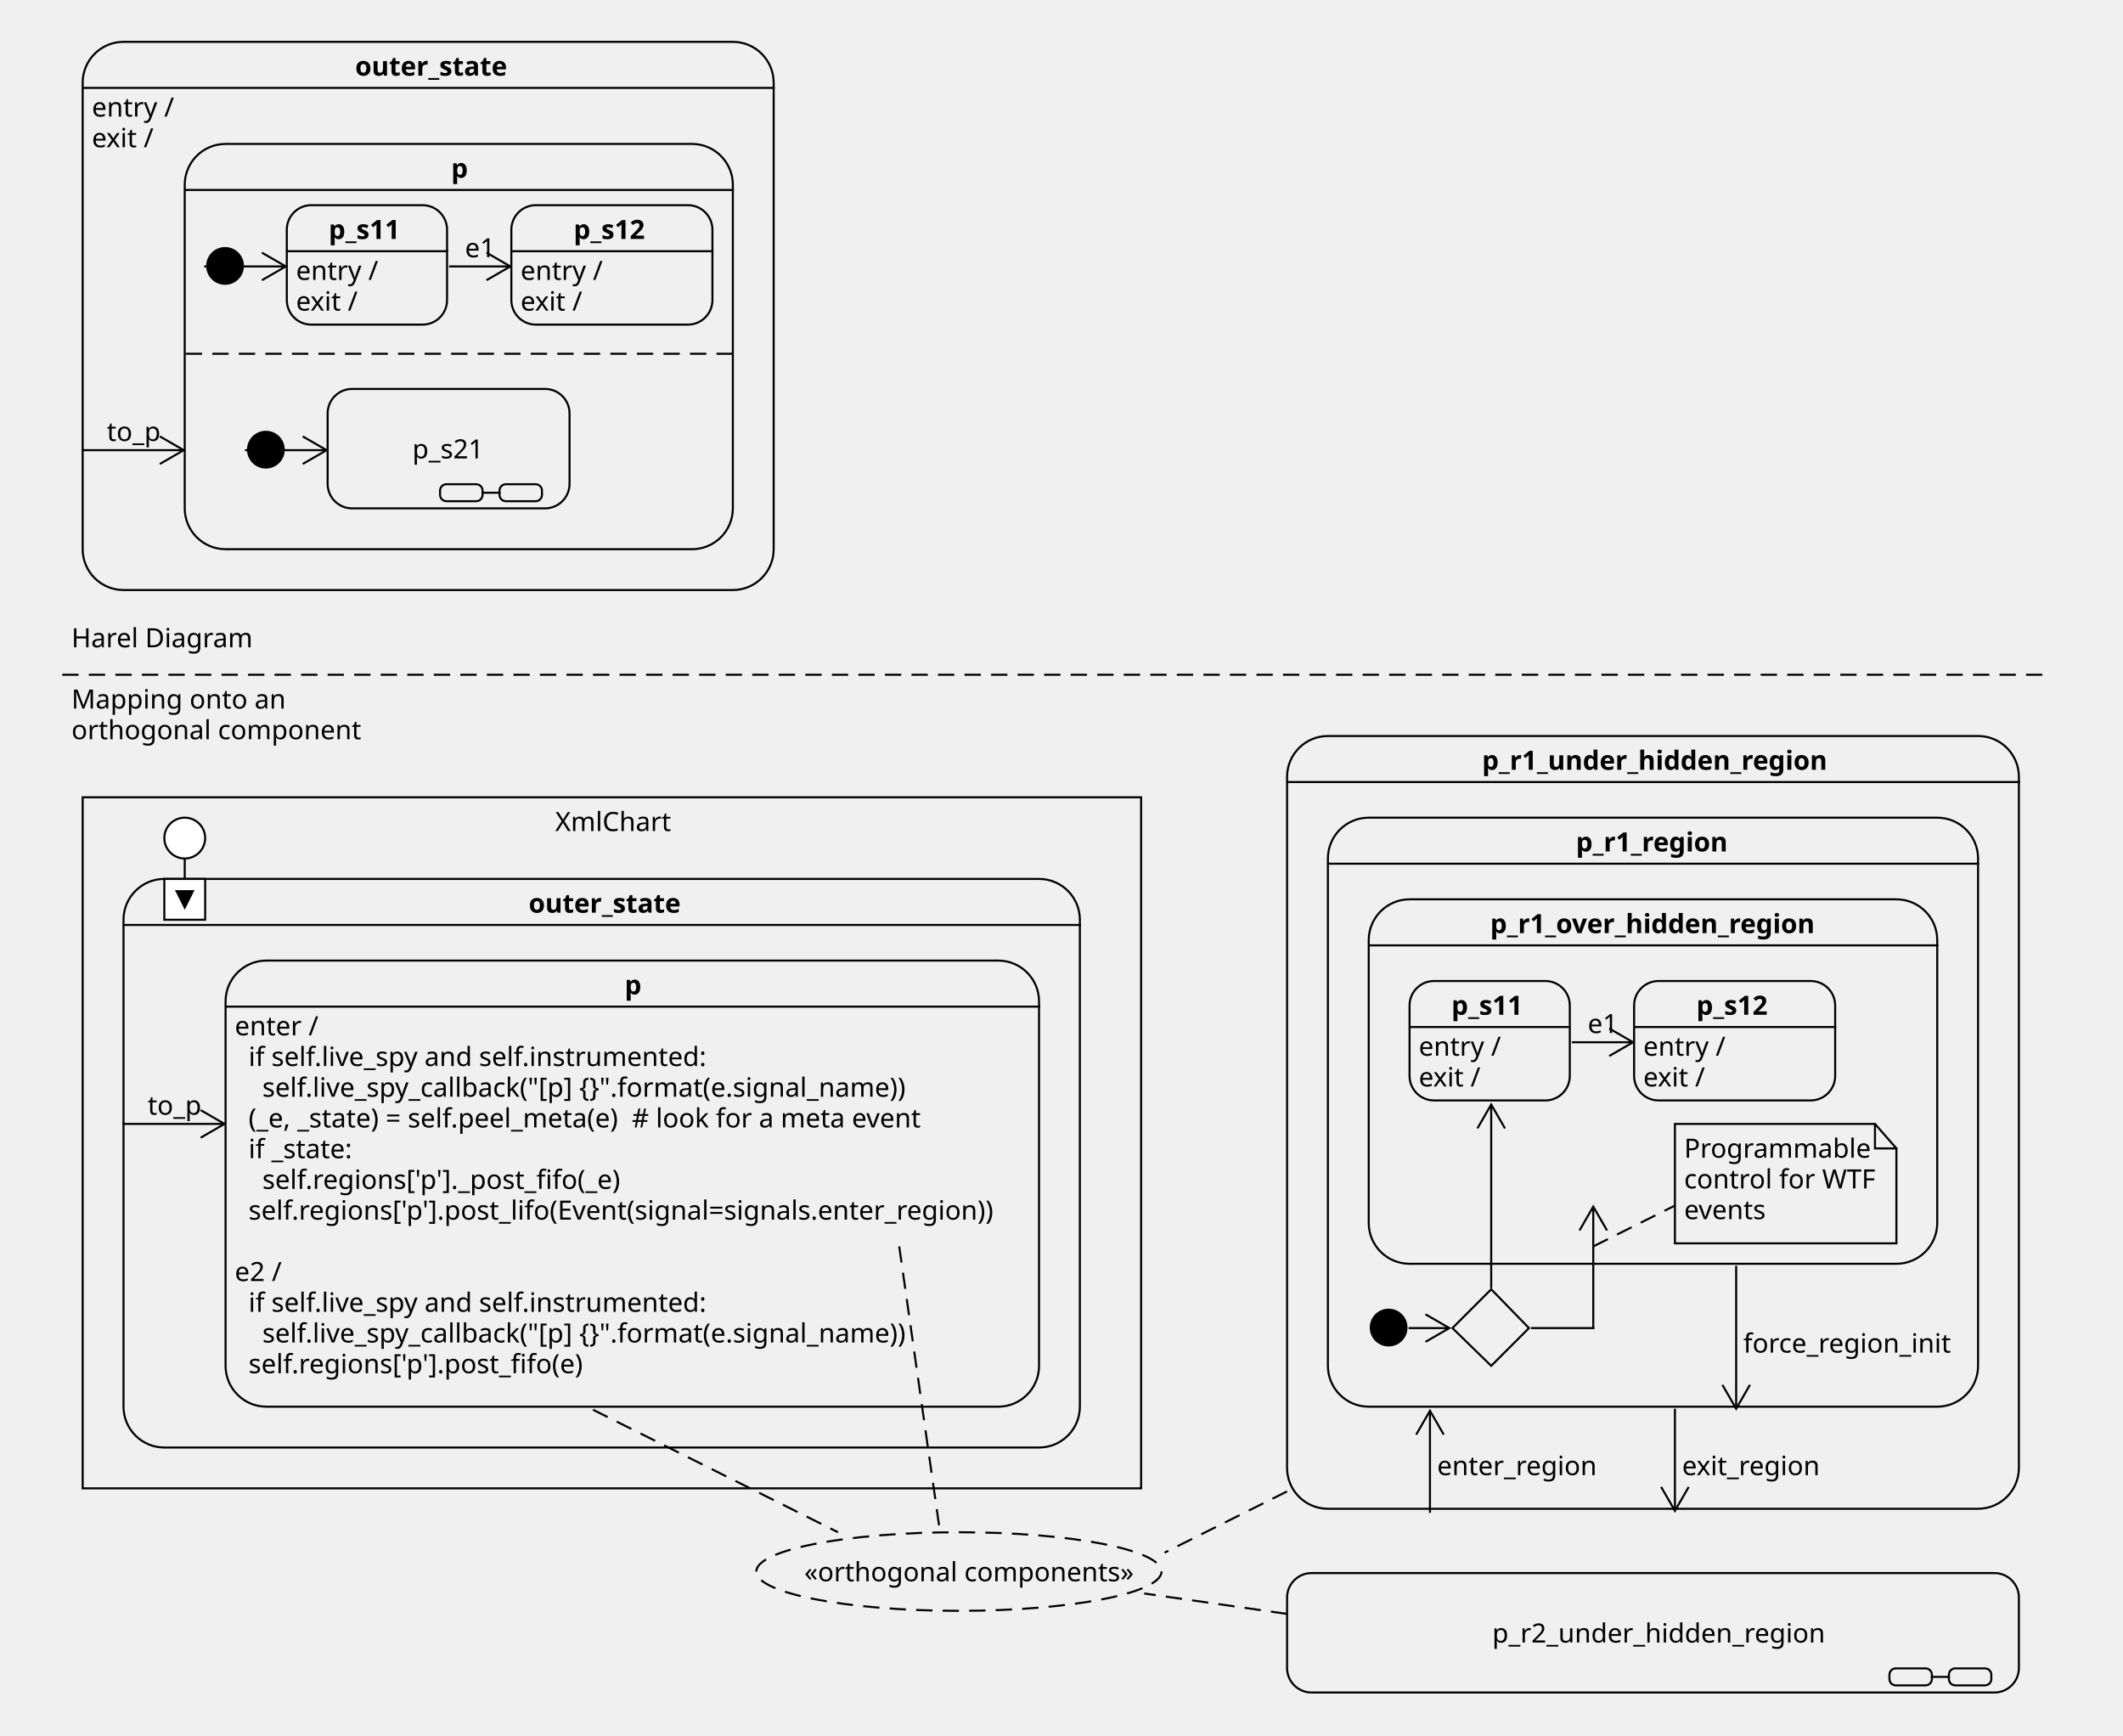
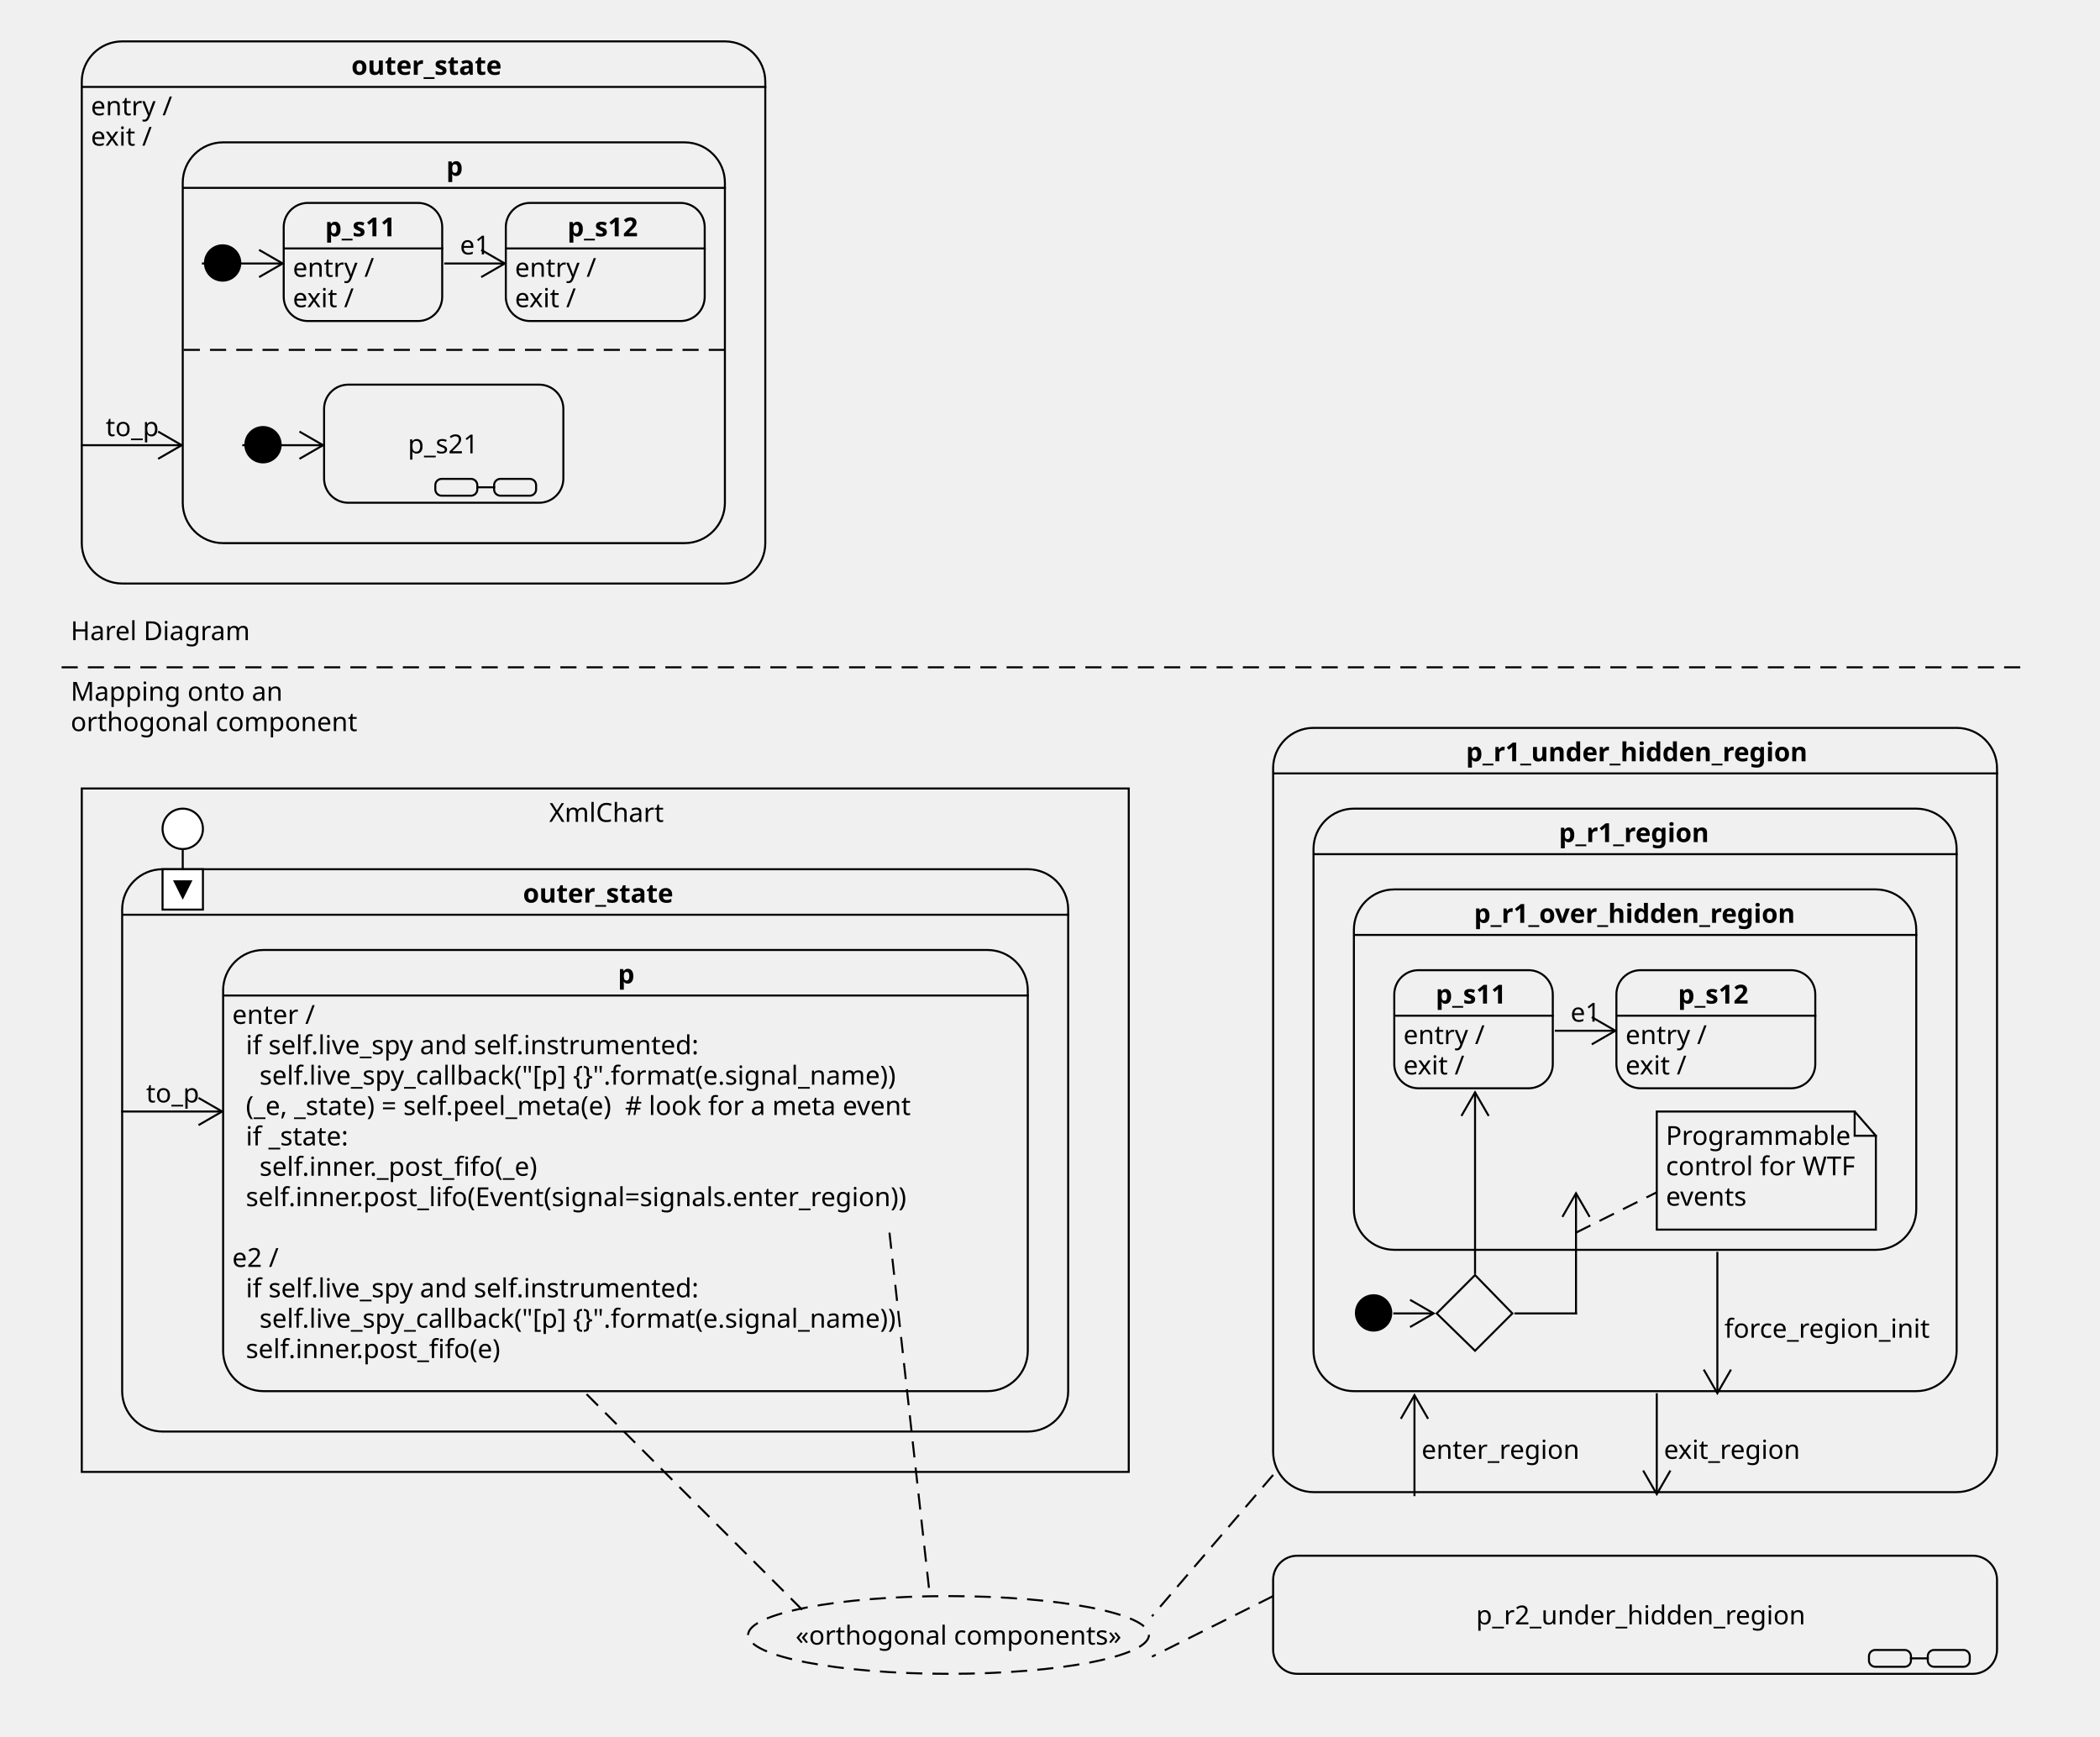
- <svg xmlns="http://www.w3.org/2000/svg" fill-opacity="1" color-rendering="auto" color-interpolation="auto" text-rendering="auto" stroke="black" stroke-linecap="square" width="1040" stroke-miterlimit="10" shape-rendering="auto" stroke-opacity="1" fill="black" stroke-dasharray="none" font-weight="normal" stroke-width="1" viewBox="220 40 1040 850" height="850" font-family="'Dialog'" font-style="normal" stroke-linejoin="miter" font-size="12px" stroke-dashoffset="0" image-rendering="auto">
+ <svg xmlns="http://www.w3.org/2000/svg" fill-opacity="1" color-rendering="auto" color-interpolation="auto" text-rendering="auto" stroke="black" stroke-linecap="square" width="1040" stroke-miterlimit="10" shape-rendering="auto" stroke-opacity="1" fill="black" stroke-dasharray="none" font-weight="normal" stroke-width="1" viewBox="360 -20 1040 860" height="860" font-family="'Dialog'" font-style="normal" stroke-linejoin="miter" font-size="12px" stroke-dashoffset="0" image-rendering="auto">
  <defs id="genericDefs" />
  <g>
    <defs id="defs1">
      <clipPath clipPathUnits="userSpaceOnUse" id="clipPath1">
        <path d="M0 0 L2147483647 0 L2147483647 2147483647 L0 2147483647 L0 0 Z" />
      </clipPath>
      <clipPath clipPathUnits="userSpaceOnUse" id="clipPath2">
        <path d="M0 0 L0 340 L520 340 L520 0 Z" />
      </clipPath>
      <clipPath clipPathUnits="userSpaceOnUse" id="clipPath3">
        <path d="M0 0 L0 60 L360 60 L360 0 Z" />
      </clipPath>
      <clipPath clipPathUnits="userSpaceOnUse" id="clipPath4">
        <path d="M0 0 L0 40 L200 40 L200 0 Z" />
      </clipPath>
      <clipPath clipPathUnits="userSpaceOnUse" id="clipPath5">
        <path d="M0 0 L0 60 L80 60 L80 0 Z" />
      </clipPath>
      <clipPath clipPathUnits="userSpaceOnUse" id="clipPath6">
        <path d="M0 0 L0 60 L100 60 L100 0 Z" />
      </clipPath>
      <clipPath clipPathUnits="userSpaceOnUse" id="clipPath7">
        <path d="M0 0 L0 180 L280 180 L280 0 Z" />
      </clipPath>
      <clipPath clipPathUnits="userSpaceOnUse" id="clipPath8">
        <path d="M0 0 L0 290 L320 290 L320 0 Z" />
      </clipPath>
      <clipPath clipPathUnits="userSpaceOnUse" id="clipPath9">
        <path d="M0 0 L0 380 L360 380 L360 0 Z" />
      </clipPath>
      <clipPath clipPathUnits="userSpaceOnUse" id="clipPath10">
        <path d="M0 0 L0 220 L400 220 L400 0 Z" />
      </clipPath>
      <clipPath clipPathUnits="userSpaceOnUse" id="clipPath11">
        <path d="M0 0 L0 280 L470 280 L470 0 Z" />
      </clipPath>
      <clipPath clipPathUnits="userSpaceOnUse" id="clipPath12">
        <path d="M0 0 L0 60 L120 60 L120 0 Z" />
      </clipPath>
      <clipPath clipPathUnits="userSpaceOnUse" id="clipPath13">
        <path d="M0 0 L0 200 L270 200 L270 0 Z" />
      </clipPath>
      <clipPath clipPathUnits="userSpaceOnUse" id="clipPath14">
        <path d="M0 0 L0 270 L340 270 L340 0 Z" />
      </clipPath>
      <clipPath clipPathUnits="userSpaceOnUse" id="clipPath15">
        <path d="M0 0 L0 60 L30 60 L30 0 Z" />
      </clipPath>
      <clipPath clipPathUnits="userSpaceOnUse" id="clipPath16">
-         <path d="M0 0 L0 90 L150 90 L150 0 Z" />
+         <path d="M0 0 L0 140 L140 140 L140 0 Z" />
      </clipPath>
      <clipPath clipPathUnits="userSpaceOnUse" id="clipPath17">
-         <path d="M0 0 L0 170 L50 170 L50 0 Z" />
+         <path d="M0 0 L0 210 L50 210 L50 0 Z" />
      </clipPath>
      <clipPath clipPathUnits="userSpaceOnUse" id="clipPath18">
-         <path d="M0 0 L0 40 L100 40 L100 0 Z" />
+         <path d="M0 0 L0 60 L90 60 L90 0 Z" />
      </clipPath>
      <clipPath clipPathUnits="userSpaceOnUse" id="clipPath19">
-         <path d="M0 0 L0 60 L90 60 L90 0 Z" />
+         <path d="M0 0 L0 100 L90 100 L90 0 Z" />
      </clipPath>
      <clipPath clipPathUnits="userSpaceOnUse" id="clipPath20">
        <path d="M0 0 L0 30 L1000 30 L1000 0 Z" />
      </clipPath>
      <clipPath clipPathUnits="userSpaceOnUse" id="clipPath21">
        <path d="M0 0 L0 50 L70 50 L70 0 Z" />
      </clipPath>
      <clipPath clipPathUnits="userSpaceOnUse" id="clipPath22">
        <path d="M0 0 L0 60 L110 60 L110 0 Z" />
      </clipPath>
      <clipPath clipPathUnits="userSpaceOnUse" id="clipPath23">
        <path d="M0 0 L0 80 L100 80 L100 0 Z" />
      </clipPath>
      <clipPath clipPathUnits="userSpaceOnUse" id="clipPath24">
        <path d="M0 0 L0 80 L90 80 L90 0 Z" />
      </clipPath>
      <clipPath clipPathUnits="userSpaceOnUse" id="clipPath25">
        <path d="M0 0 L0 100 L120 100 L120 0 Z" />
      </clipPath>
      <clipPath clipPathUnits="userSpaceOnUse" id="clipPath26">
        <path d="M0 0 L0 40 L60 40 L60 0 Z" />
      </clipPath>
      <clipPath clipPathUnits="userSpaceOnUse" id="clipPath27">
        <path d="M0 0 L0 20 L20 20 L20 0 Z" />
      </clipPath>
      <clipPath clipPathUnits="userSpaceOnUse" id="clipPath28">
        <path d="M0 0 L0 30 L50 30 L50 0 Z" />
      </clipPath>
      <clipPath clipPathUnits="userSpaceOnUse" id="clipPath29">
        <path d="M0 0 L0 40 L40 40 L40 0 Z" />
      </clipPath>
      <clipPath clipPathUnits="userSpaceOnUse" id="clipPath30">
        <path d="M0 0 L0 90 L60 90 L60 0 Z" />
      </clipPath>
      <clipPath clipPathUnits="userSpaceOnUse" id="clipPath31">
        <path d="M0 0 L0 120 L30 120 L30 0 Z" />
      </clipPath>
      <clipPath clipPathUnits="userSpaceOnUse" id="clipPath32">
        <path d="M0 0 L0 40 L80 40 L80 0 Z" />
      </clipPath>
      <clipPath clipPathUnits="userSpaceOnUse" id="clipPath33">
        <path d="M0 0 L0 50 L200 50 L200 0 Z" />
      </clipPath>
      <clipPath clipPathUnits="userSpaceOnUse" id="clipPath34">
        <path d="M0 0 L0 50 L130 50 L130 0 Z" />
      </clipPath>
      <clipPath clipPathUnits="userSpaceOnUse" id="clipPath35">
        <path d="M0 0 L0 30 L70 30 L70 0 Z" />
      </clipPath>
    </defs>
-     <g fill="rgb(255,255,255)" fill-opacity="0" transform="translate(260,430)" stroke-opacity="0" stroke="rgb(255,255,255)">
+     <g fill="rgb(255,255,255)" fill-opacity="0" transform="translate(400,370)" stroke-opacity="0" stroke="rgb(255,255,255)">
      <rect x="0.5" width="518.5" height="338.5" y="0.5" clip-path="url(#clipPath2)" stroke="none" />
    </g>
-     <g transform="translate(260,430)">
+     <g transform="translate(400,370)">
      <rect fill="none" x="0.5" width="518.5" height="338.5" y="0.5" clip-path="url(#clipPath2)" />
      <text x="232" font-size="13px" y="17.047" clip-path="url(#clipPath2)" font-family="sans-serif" stroke="none" xml:space="preserve">XmlChart</text>
    </g>
-     <g fill="rgb(255,255,255)" fill-opacity="0" transform="translate(850,810)" stroke-opacity="0" stroke="rgb(255,255,255)">
+     <g fill="rgb(255,255,255)" fill-opacity="0" transform="translate(990,750)" stroke-opacity="0" stroke="rgb(255,255,255)">
      <rect x="0.5" y="0.5" clip-path="url(#clipPath3)" width="358.5" rx="12" ry="12" height="58.5" stroke="none" />
    </g>
-     <g transform="translate(850,810)">
+     <g transform="translate(990,750)">
      <rect x="0.5" y="0.5" clip-path="url(#clipPath3)" fill="none" width="358.5" rx="12" ry="12" height="58.5" />
      <text x="101" font-size="13px" y="34.523" clip-path="url(#clipPath3)" font-family="sans-serif" stroke="none" xml:space="preserve">p_r2_under_hidden_region</text>
    </g>
-     <g font-size="13px" transform="translate(850,810)" fill-opacity="0" fill="rgb(255,255,255)" font-family="sans-serif" stroke="rgb(255,255,255)" stroke-opacity="0">
+     <g font-size="13px" transform="translate(990,750)" fill-opacity="0" fill="rgb(255,255,255)" font-family="sans-serif" stroke="rgb(255,255,255)" stroke-opacity="0">
      <rect x="324.7" y="47.18" clip-path="url(#clipPath3)" width="20.8" rx="3.12" ry="3.12" height="8.32" stroke="none" />
    </g>
-     <g font-family="sans-serif" font-size="13px" transform="translate(850,810)">
+     <g font-family="sans-serif" font-size="13px" transform="translate(990,750)">
      <rect x="324.7" y="47.18" clip-path="url(#clipPath3)" fill="none" width="20.8" rx="3.12" ry="3.12" height="8.32" />
    </g>
-     <g font-size="13px" transform="translate(850,810)" fill-opacity="0" fill="rgb(255,255,255)" font-family="sans-serif" stroke="rgb(255,255,255)" stroke-opacity="0">
+     <g font-size="13px" transform="translate(990,750)" fill-opacity="0" fill="rgb(255,255,255)" font-family="sans-serif" stroke="rgb(255,255,255)" stroke-opacity="0">
      <rect x="295.58" y="47.18" clip-path="url(#clipPath3)" width="20.8" rx="3.12" ry="3.12" height="8.32" stroke="none" />
    </g>
-     <g font-family="sans-serif" font-size="13px" transform="translate(850,810)">
+     <g font-family="sans-serif" font-size="13px" transform="translate(990,750)">
      <rect x="295.58" y="47.18" clip-path="url(#clipPath3)" fill="none" width="20.8" rx="3.12" ry="3.12" height="8.32" />
      <path fill="none" d="M316.38 51.34 L324.7 51.34" clip-path="url(#clipPath3)" />
    </g>
-     <g fill="rgb(255,255,255)" fill-opacity="0" transform="translate(590,790)" stroke-opacity="0" stroke="rgb(255,255,255)">
+     <g fill="rgb(255,255,255)" fill-opacity="0" transform="translate(730,770)" stroke-opacity="0" stroke="rgb(255,255,255)">
      <ellipse rx="99.25" ry="19.25" clip-path="url(#clipPath4)" cx="99.75" cy="19.75" stroke="none" />
    </g>
-     <g stroke-dasharray="8,5" stroke-miterlimit="5" transform="translate(590,790)" stroke-linecap="butt">
+     <g stroke-dasharray="8,5" stroke-miterlimit="5" transform="translate(730,770)" stroke-linecap="butt">
      <ellipse rx="99.25" fill="none" ry="19.25" clip-path="url(#clipPath4)" cx="99.75" cy="19.75" />
      <text x="24" font-size="13px" y="24.523" clip-path="url(#clipPath4)" font-family="sans-serif" stroke="none" xml:space="preserve">«orthogonal components»</text>
    </g>
-     <g fill="rgb(255,255,255)" fill-opacity="0" transform="translate(910,520)" stroke-opacity="0" stroke="rgb(255,255,255)">
+     <g fill="rgb(255,255,255)" fill-opacity="0" transform="translate(1050,460)" stroke-opacity="0" stroke="rgb(255,255,255)">
      <rect x="0.5" y="0.5" clip-path="url(#clipPath5)" width="78.5" rx="12" ry="12" height="58.5" stroke="none" />
    </g>
-     <g transform="translate(910,520)">
+     <g transform="translate(1050,460)">
      <rect x="0.5" y="0.5" clip-path="url(#clipPath5)" fill="none" width="78.5" rx="12" ry="12" height="58.5" />
      <text x="21" font-size="13px" y="17.047" clip-path="url(#clipPath5)" font-family="sans-serif" stroke="none" font-weight="bold" xml:space="preserve">p_s11</text>
      <path fill="none" d="M1 23.047 L79 23.047" clip-path="url(#clipPath5)" />
      <text x="5" font-size="13px" y="37.094" clip-path="url(#clipPath5)" font-family="sans-serif" stroke="none" xml:space="preserve">entry /</text>
      <text x="5" font-size="13px" y="52.141" clip-path="url(#clipPath5)" font-family="sans-serif" stroke="none" xml:space="preserve">exit / </text>
    </g>
-     <g fill="rgb(255,255,255)" fill-opacity="0" transform="translate(1020,520)" stroke-opacity="0" stroke="rgb(255,255,255)">
+     <g fill="rgb(255,255,255)" fill-opacity="0" transform="translate(1160,460)" stroke-opacity="0" stroke="rgb(255,255,255)">
      <rect x="0.5" y="0.5" clip-path="url(#clipPath6)" width="98.5" rx="12" ry="12" height="58.5" stroke="none" />
    </g>
-     <g transform="translate(1020,520)">
+     <g transform="translate(1160,460)">
      <rect x="0.5" y="0.5" clip-path="url(#clipPath6)" fill="none" width="98.5" rx="12" ry="12" height="58.5" />
      <text x="31" font-size="13px" y="17.047" clip-path="url(#clipPath6)" font-family="sans-serif" stroke="none" font-weight="bold" xml:space="preserve">p_s12</text>
      <path fill="none" d="M1 23.047 L99 23.047" clip-path="url(#clipPath6)" />
      <text x="5" font-size="13px" y="37.094" clip-path="url(#clipPath6)" font-family="sans-serif" stroke="none" xml:space="preserve">entry /</text>
      <text x="5" font-size="13px" y="52.141" clip-path="url(#clipPath6)" font-family="sans-serif" stroke="none" xml:space="preserve">exit / </text>
    </g>
-     <g fill="rgb(255,255,255)" fill-opacity="0" transform="translate(890,480)" stroke-opacity="0" stroke="rgb(255,255,255)">
+     <g fill="rgb(255,255,255)" fill-opacity="0" transform="translate(1030,420)" stroke-opacity="0" stroke="rgb(255,255,255)">
      <rect x="0.5" y="0.5" clip-path="url(#clipPath7)" width="278.5" rx="20" ry="20" height="178.5" stroke="none" />
    </g>
-     <g transform="translate(890,480)">
+     <g transform="translate(1030,420)">
      <rect x="0.5" y="0.5" clip-path="url(#clipPath7)" fill="none" width="278.5" rx="20" ry="20" height="178.5" />
      <text x="60" font-size="13px" y="17.047" clip-path="url(#clipPath7)" font-family="sans-serif" stroke="none" font-weight="bold" xml:space="preserve">p_r1_over_hidden_region</text>
      <path fill="none" d="M1 23.047 L279 23.047" clip-path="url(#clipPath7)" />
    </g>
-     <g fill="rgb(255,255,255)" fill-opacity="0" transform="translate(870,440)" stroke-opacity="0" stroke="rgb(255,255,255)">
+     <g fill="rgb(255,255,255)" fill-opacity="0" transform="translate(1010,380)" stroke-opacity="0" stroke="rgb(255,255,255)">
      <rect x="0.5" y="0.5" clip-path="url(#clipPath8)" width="318.5" rx="20" ry="20" height="288.5" stroke="none" />
    </g>
-     <g transform="translate(870,440)">
+     <g transform="translate(1010,380)">
      <rect x="0.5" y="0.5" clip-path="url(#clipPath8)" fill="none" width="318.5" rx="20" ry="20" height="288.5" />
      <text x="122" font-size="13px" y="17.047" clip-path="url(#clipPath8)" font-family="sans-serif" stroke="none" font-weight="bold" xml:space="preserve">p_r1_region</text>
      <path fill="none" d="M1 23.047 L319 23.047" clip-path="url(#clipPath8)" />
    </g>
-     <g fill="rgb(255,255,255)" fill-opacity="0" transform="translate(850,400)" stroke-opacity="0" stroke="rgb(255,255,255)">
+     <g fill="rgb(255,255,255)" fill-opacity="0" transform="translate(990,340)" stroke-opacity="0" stroke="rgb(255,255,255)">
      <rect x="0.5" y="0.5" clip-path="url(#clipPath9)" width="358.5" rx="20" ry="20" height="378.5" stroke="none" />
    </g>
-     <g transform="translate(850,400)">
+     <g transform="translate(990,340)">
      <rect x="0.5" y="0.5" clip-path="url(#clipPath9)" fill="none" width="358.5" rx="20" ry="20" height="378.5" />
      <text x="96" font-size="13px" y="17.047" clip-path="url(#clipPath9)" font-family="sans-serif" stroke="none" font-weight="bold" xml:space="preserve">p_r1_under_hidden_region</text>
      <path fill="none" d="M1 23.047 L359 23.047" clip-path="url(#clipPath9)" />
    </g>
-     <g fill="rgb(255,255,255)" fill-opacity="0" transform="translate(330,510)" stroke-opacity="0" stroke="rgb(255,255,255)">
+     <g fill="rgb(255,255,255)" fill-opacity="0" transform="translate(470,450)" stroke-opacity="0" stroke="rgb(255,255,255)">
      <rect x="0.5" y="0.5" clip-path="url(#clipPath10)" width="398.5" rx="20" ry="20" height="218.5" stroke="none" />
    </g>
-     <g transform="translate(330,510)">
+     <g transform="translate(470,450)">
      <rect x="0.5" y="0.5" clip-path="url(#clipPath10)" fill="none" width="398.5" rx="20" ry="20" height="218.5" />
      <text x="196" font-size="13px" y="17.047" clip-path="url(#clipPath10)" font-family="sans-serif" stroke="none" font-weight="bold" xml:space="preserve">p</text>
      <path fill="none" d="M1 23.047 L399 23.047" clip-path="url(#clipPath10)" />
      <text x="5" font-size="13px" y="37.094" clip-path="url(#clipPath10)" font-family="sans-serif" stroke="none" xml:space="preserve">enter /</text>
      <text x="5" font-size="13px" y="52.141" clip-path="url(#clipPath10)" font-family="sans-serif" stroke="none" xml:space="preserve">  if self.live_spy and self.instrumented:</text>
      <text x="5" font-size="13px" y="67.188" clip-path="url(#clipPath10)" font-family="sans-serif" stroke="none" xml:space="preserve">    self.live_spy_callback("[p] {}".format(e.signal_name))</text>
      <text x="5" font-size="13px" y="82.234" clip-path="url(#clipPath10)" font-family="sans-serif" stroke="none" xml:space="preserve">  (_e, _state) = self.peel_meta(e)  # look for a meta event</text>
      <text x="5" font-size="13px" y="97.281" clip-path="url(#clipPath10)" font-family="sans-serif" stroke="none" xml:space="preserve">  if _state:</text>
-       <text x="5" font-size="13px" y="112.328" clip-path="url(#clipPath10)" font-family="sans-serif" stroke="none" xml:space="preserve">    self.regions['p']._post_fifo(_e)</text>
-       <text x="5" font-size="13px" y="127.375" clip-path="url(#clipPath10)" font-family="sans-serif" stroke="none" xml:space="preserve">  self.regions['p'].post_lifo(Event(signal=signals.enter_region))</text>
+       <text x="5" font-size="13px" y="112.328" clip-path="url(#clipPath10)" font-family="sans-serif" stroke="none" xml:space="preserve">    self.inner._post_fifo(_e)</text>
+       <text x="5" font-size="13px" y="127.375" clip-path="url(#clipPath10)" font-family="sans-serif" stroke="none" xml:space="preserve">  self.inner.post_lifo(Event(signal=signals.enter_region))</text>
      <text x="5" font-size="13px" y="157.469" clip-path="url(#clipPath10)" font-family="sans-serif" stroke="none" xml:space="preserve">e2 / </text>
      <text x="5" font-size="13px" y="172.516" clip-path="url(#clipPath10)" font-family="sans-serif" stroke="none" xml:space="preserve">  if self.live_spy and self.instrumented:</text>
      <text x="5" font-size="13px" y="187.562" clip-path="url(#clipPath10)" font-family="sans-serif" stroke="none" xml:space="preserve">    self.live_spy_callback("[p] {}".format(e.signal_name))</text>
-       <text x="5" font-size="13px" y="202.609" clip-path="url(#clipPath10)" font-family="sans-serif" stroke="none" xml:space="preserve">  self.regions['p'].post_fifo(e)</text>
-     </g>
-     <g fill="rgb(255,255,255)" fill-opacity="0" transform="translate(280,470)" stroke-opacity="0" stroke="rgb(255,255,255)">
+       <text x="5" font-size="13px" y="202.609" clip-path="url(#clipPath10)" font-family="sans-serif" stroke="none" xml:space="preserve">  self.inner.post_fifo(e)</text>
+     </g>
+     <g fill="rgb(255,255,255)" fill-opacity="0" transform="translate(420,410)" stroke-opacity="0" stroke="rgb(255,255,255)">
      <rect x="0.5" y="0.5" clip-path="url(#clipPath11)" width="468.5" rx="20" ry="20" height="278.5" stroke="none" />
    </g>
-     <g transform="translate(280,470)">
+     <g transform="translate(420,410)">
      <rect x="0.5" y="0.5" clip-path="url(#clipPath11)" fill="none" width="468.5" rx="20" ry="20" height="278.5" />
      <text x="199" font-size="13px" y="17.047" clip-path="url(#clipPath11)" font-family="sans-serif" stroke="none" font-weight="bold" xml:space="preserve">outer_state</text>
      <path fill="none" d="M1 23.047 L469 23.047" clip-path="url(#clipPath11)" />
    </g>
-     <g fill="rgb(255,255,255)" fill-opacity="0" transform="translate(470,140)" stroke-opacity="0" stroke="rgb(255,255,255)">
+     <g fill="rgb(255,255,255)" fill-opacity="0" transform="translate(610,80)" stroke-opacity="0" stroke="rgb(255,255,255)">
      <rect x="0.5" y="0.5" clip-path="url(#clipPath6)" width="98.5" rx="12" ry="12" height="58.5" stroke="none" />
    </g>
-     <g transform="translate(470,140)">
+     <g transform="translate(610,80)">
      <rect x="0.5" y="0.5" clip-path="url(#clipPath6)" fill="none" width="98.5" rx="12" ry="12" height="58.5" />
      <text x="31" font-size="13px" y="17.047" clip-path="url(#clipPath6)" font-family="sans-serif" stroke="none" font-weight="bold" xml:space="preserve">p_s12</text>
      <path fill="none" d="M1 23.047 L99 23.047" clip-path="url(#clipPath6)" />
      <text x="5" font-size="13px" y="37.094" clip-path="url(#clipPath6)" font-family="sans-serif" stroke="none" xml:space="preserve">entry /</text>
      <text x="5" font-size="13px" y="52.141" clip-path="url(#clipPath6)" font-family="sans-serif" stroke="none" xml:space="preserve">exit / </text>
    </g>
-     <g fill="rgb(255,255,255)" fill-opacity="0" transform="translate(360,140)" stroke-opacity="0" stroke="rgb(255,255,255)">
+     <g fill="rgb(255,255,255)" fill-opacity="0" transform="translate(500,80)" stroke-opacity="0" stroke="rgb(255,255,255)">
      <rect x="0.5" y="0.5" clip-path="url(#clipPath5)" width="78.5" rx="12" ry="12" height="58.5" stroke="none" />
    </g>
-     <g transform="translate(360,140)">
+     <g transform="translate(500,80)">
      <rect x="0.5" y="0.5" clip-path="url(#clipPath5)" fill="none" width="78.5" rx="12" ry="12" height="58.5" />
      <text x="21" font-size="13px" y="17.047" clip-path="url(#clipPath5)" font-family="sans-serif" stroke="none" font-weight="bold" xml:space="preserve">p_s11</text>
      <path fill="none" d="M1 23.047 L79 23.047" clip-path="url(#clipPath5)" />
      <text x="5" font-size="13px" y="37.094" clip-path="url(#clipPath5)" font-family="sans-serif" stroke="none" xml:space="preserve">entry /</text>
      <text x="5" font-size="13px" y="52.141" clip-path="url(#clipPath5)" font-family="sans-serif" stroke="none" xml:space="preserve">exit / </text>
    </g>
-     <g fill="rgb(255,255,255)" fill-opacity="0" transform="translate(380,230)" stroke-opacity="0" stroke="rgb(255,255,255)">
+     <g fill="rgb(255,255,255)" fill-opacity="0" transform="translate(520,170)" stroke-opacity="0" stroke="rgb(255,255,255)">
      <rect x="0.5" y="0.5" clip-path="url(#clipPath12)" width="118.5" rx="12" ry="12" height="58.5" stroke="none" />
    </g>
-     <g transform="translate(380,230)">
+     <g transform="translate(520,170)">
      <rect x="0.5" y="0.5" clip-path="url(#clipPath12)" fill="none" width="118.5" rx="12" ry="12" height="58.5" />
      <text x="42" font-size="13px" y="34.523" clip-path="url(#clipPath12)" font-family="sans-serif" stroke="none" xml:space="preserve">p_s21</text>
    </g>
-     <g font-size="13px" transform="translate(380,230)" fill-opacity="0" fill="rgb(255,255,255)" font-family="sans-serif" stroke="rgb(255,255,255)" stroke-opacity="0">
+     <g font-size="13px" transform="translate(520,170)" fill-opacity="0" fill="rgb(255,255,255)" font-family="sans-serif" stroke="rgb(255,255,255)" stroke-opacity="0">
      <rect x="84.7" y="47.18" clip-path="url(#clipPath12)" width="20.8" rx="3.12" ry="3.12" height="8.32" stroke="none" />
    </g>
-     <g font-family="sans-serif" font-size="13px" transform="translate(380,230)">
+     <g font-family="sans-serif" font-size="13px" transform="translate(520,170)">
      <rect x="84.7" y="47.18" clip-path="url(#clipPath12)" fill="none" width="20.8" rx="3.12" ry="3.12" height="8.32" />
    </g>
-     <g font-size="13px" transform="translate(380,230)" fill-opacity="0" fill="rgb(255,255,255)" font-family="sans-serif" stroke="rgb(255,255,255)" stroke-opacity="0">
+     <g font-size="13px" transform="translate(520,170)" fill-opacity="0" fill="rgb(255,255,255)" font-family="sans-serif" stroke="rgb(255,255,255)" stroke-opacity="0">
      <rect x="55.58" y="47.18" clip-path="url(#clipPath12)" width="20.8" rx="3.12" ry="3.12" height="8.32" stroke="none" />
    </g>
-     <g font-family="sans-serif" font-size="13px" transform="translate(380,230)">
+     <g font-family="sans-serif" font-size="13px" transform="translate(520,170)">
      <rect x="55.58" y="47.18" clip-path="url(#clipPath12)" fill="none" width="20.8" rx="3.12" ry="3.12" height="8.32" />
      <path fill="none" d="M76.38 51.34 L84.7 51.34" clip-path="url(#clipPath12)" />
    </g>
-     <g fill="rgb(255,255,255)" fill-opacity="0" transform="translate(310,110)" stroke-opacity="0" stroke="rgb(255,255,255)">
+     <g fill="rgb(255,255,255)" fill-opacity="0" transform="translate(450,50)" stroke-opacity="0" stroke="rgb(255,255,255)">
      <rect x="0.5" y="0.5" clip-path="url(#clipPath13)" width="268.5" rx="20" ry="20" height="198.5" stroke="none" />
    </g>
-     <g transform="translate(310,110)">
+     <g transform="translate(450,50)">
      <rect x="0.5" y="0.5" clip-path="url(#clipPath13)" fill="none" width="268.5" rx="20" ry="20" height="198.5" />
      <text x="131" font-size="13px" y="17.047" clip-path="url(#clipPath13)" font-family="sans-serif" stroke="none" font-weight="bold" xml:space="preserve">p</text>
      <path fill="none" d="M1 23.047 L269 23.047" clip-path="url(#clipPath13)" />
    </g>
-     <g stroke-miterlimit="5" font-size="13px" stroke-dasharray="8,5" font-family="sans-serif" transform="translate(310,110)" stroke-linecap="butt">
+     <g stroke-miterlimit="5" font-size="13px" stroke-dasharray="8,5" font-family="sans-serif" transform="translate(450,50)" stroke-linecap="butt">
      <path fill="none" d="M1 103.281 L269 103.281" clip-path="url(#clipPath13)" />
    </g>
-     <g fill="rgb(255,255,255)" fill-opacity="0" transform="translate(260,60)" stroke-opacity="0" stroke="rgb(255,255,255)">
+     <g fill="rgb(255,255,255)" fill-opacity="0" transform="translate(400,0)" stroke-opacity="0" stroke="rgb(255,255,255)">
      <rect x="0.5" y="0.5" clip-path="url(#clipPath14)" width="338.5" rx="20" ry="20" height="268.5" stroke="none" />
    </g>
-     <g transform="translate(260,60)">
+     <g transform="translate(400,0)">
      <rect x="0.5" y="0.5" clip-path="url(#clipPath14)" fill="none" width="338.5" rx="20" ry="20" height="268.5" />
      <text x="134" font-size="13px" y="17.047" clip-path="url(#clipPath14)" font-family="sans-serif" stroke="none" font-weight="bold" xml:space="preserve">outer_state</text>
      <path fill="none" d="M1 23.047 L339 23.047" clip-path="url(#clipPath14)" />
      <text x="5" font-size="13px" y="37.094" clip-path="url(#clipPath14)" font-family="sans-serif" stroke="none" xml:space="preserve">entry /</text>
      <text x="5" font-size="13px" y="52.141" clip-path="url(#clipPath14)" font-family="sans-serif" stroke="none" xml:space="preserve">exit / </text>
    </g>
-     <g transform="translate(300,440)">
+     <g transform="translate(440,380)">
      <path fill="none" d="M10.5 11.5 L10.5 40.5" clip-path="url(#clipPath15)" />
      <circle fill="white" r="10" clip-path="url(#clipPath15)" cx="10.5" cy="10.5" stroke="none" />
      <circle fill="none" r="10" clip-path="url(#clipPath15)" cx="10.5" cy="10.5" />
      <rect x="0.5" y="30.5" clip-path="url(#clipPath15)" fill="white" width="20" height="20" stroke="none" />
      <rect fill="none" x="0.5" width="20" height="20" y="30.5" clip-path="url(#clipPath15)" />
      <path d="M6.5 36.5 L14.5 36.5 L10.5 44.5 Z" clip-path="url(#clipPath15)" stroke="none" />
      <path fill="none" d="M6.5 36.5 L14.5 36.5 L10.5 44.5 Z" clip-path="url(#clipPath15)" />
    </g>
-     <g stroke-dasharray="8,5" stroke-miterlimit="5" transform="translate(500,720)" stroke-linecap="butt">
-       <path fill="none" d="M10.5 10.5 L130.5 70.5" clip-path="url(#clipPath16)" />
-     </g>
-     <g stroke-dasharray="8,5" stroke-miterlimit="5" transform="translate(650,640)" stroke-linecap="butt">
-       <path fill="none" d="M10.5 10.5 L30.5 150.5" clip-path="url(#clipPath17)" />
-     </g>
-     <g stroke-dasharray="8,5" stroke-miterlimit="5" transform="translate(770,810)" stroke-linecap="butt">
-       <path fill="none" d="M80.5 20.5 L10.5 10.5" clip-path="url(#clipPath18)" />
-     </g>
-     <g stroke-dasharray="8,5" stroke-miterlimit="5" transform="translate(780,760)" stroke-linecap="butt">
-       <path fill="none" d="M70.5 10.5 L10.5 40.5" clip-path="url(#clipPath19)" />
-     </g>
-     <g stroke-dasharray="8,5" stroke-miterlimit="5" transform="translate(240,360)" stroke-linecap="butt">
+     <g stroke-dasharray="8,5" stroke-miterlimit="5" transform="translate(640,660)" stroke-linecap="butt">
+       <path fill="none" d="M10.5 10.5 L120.5 120.5" clip-path="url(#clipPath16)" />
+     </g>
+     <g stroke-dasharray="8,5" stroke-miterlimit="5" transform="translate(790,580)" stroke-linecap="butt">
+       <path fill="none" d="M10.5 10.5 L30.5 190.5" clip-path="url(#clipPath17)" />
+     </g>
+     <g stroke-dasharray="8,5" stroke-miterlimit="5" transform="translate(920,760)" stroke-linecap="butt">
+       <path fill="none" d="M70.5 10.5 L10.5 40.5" clip-path="url(#clipPath18)" />
+     </g>
+     <g stroke-dasharray="8,5" stroke-miterlimit="5" transform="translate(920,700)" stroke-linecap="butt">
+       <path fill="none" d="M70.5 10.5 L10.5 80.5" clip-path="url(#clipPath19)" />
+     </g>
+     <g stroke-dasharray="8,5" stroke-miterlimit="5" transform="translate(380,300)" stroke-linecap="butt">
      <path fill="none" d="M980.5 10.5 L10.5 10.5" clip-path="url(#clipPath20)" />
    </g>
-     <g stroke-dasharray="8,5" stroke-miterlimit="5" transform="translate(990,620)" stroke-linecap="butt">
+     <g stroke-dasharray="8,5" stroke-miterlimit="5" transform="translate(1130,560)" stroke-linecap="butt">
      <path fill="none" d="M10.5 30.5 L50.5 10.5" clip-path="url(#clipPath21)" />
    </g>
-     <g fill="rgb(255,255,255)" fill-opacity="0" transform="translate(1040,590)" stroke-opacity="0" stroke="rgb(255,255,255)">
+     <g fill="rgb(255,255,255)" fill-opacity="0" transform="translate(1180,530)" stroke-opacity="0" stroke="rgb(255,255,255)">
      <path d="M0.5 0.5 L98.5 0.5 L109 12.5 L109 59 L0.5 59 Z" stroke="none" clip-path="url(#clipPath22)" />
    </g>
-     <g transform="translate(1040,590)">
+     <g transform="translate(1180,530)">
      <path fill="none" d="M0.5 0.5 L98.5 0.5 L109 12.5 L109 59 L0.5 59 Z" clip-path="url(#clipPath22)" />
      <path fill="none" d="M98.5 0.5 L98.5 12.5 L109 12.5" clip-path="url(#clipPath22)" />
      <text x="5" font-size="13px" y="17.047" clip-path="url(#clipPath22)" font-family="sans-serif" stroke="none" xml:space="preserve">Programmable</text>
      <text x="5" font-size="13px" y="32.094" clip-path="url(#clipPath22)" font-family="sans-serif" stroke="none" xml:space="preserve">control for WTF</text>
      <text x="5" font-size="13px" y="47.141" clip-path="url(#clipPath22)" font-family="sans-serif" stroke="none" xml:space="preserve">events</text>
    </g>
-     <g transform="translate(910,720)">
+     <g transform="translate(1050,660)">
      <path fill="none" d="M10.5 60.5 L10.5 11.5" clip-path="url(#clipPath23)" />
      <path fill="none" d="M17 22.258 L10.5 11 L4 22.258" clip-path="url(#clipPath23)" />
      <text x="14" font-size="13px" y="42.523" clip-path="url(#clipPath23)" font-family="sans-serif" stroke="none" xml:space="preserve">enter_region</text>
    </g>
-     <g transform="translate(1030,720)">
+     <g transform="translate(1170,660)">
      <path fill="none" d="M10.5 10.5 L10.5 59.5" clip-path="url(#clipPath24)" />
      <path fill="none" d="M4 48.742 L10.5 60 L17 48.742" clip-path="url(#clipPath24)" />
      <text x="14" font-size="13px" y="42.523" clip-path="url(#clipPath24)" font-family="sans-serif" stroke="none" xml:space="preserve">exit_region</text>
    </g>
-     <g transform="translate(1060,650)">
+     <g transform="translate(1200,590)">
      <path fill="none" d="M10.5 10.5 L10.5 79.5" clip-path="url(#clipPath25)" />
      <path fill="none" d="M4 68.742 L10.5 80 L17 68.742" clip-path="url(#clipPath25)" />
      <text x="14" font-size="13px" y="52.523" clip-path="url(#clipPath25)" font-family="sans-serif" stroke="none" xml:space="preserve">force_region_init</text>
    </g>
-     <g transform="translate(980,530)">
+     <g transform="translate(1120,470)">
      <path fill="none" d="M10.5 20.5 L39.5 20.5" clip-path="url(#clipPath26)" />
      <path fill="none" d="M28.742 27 L40 20.5 L28.742 14" clip-path="url(#clipPath26)" />
      <text x="17.77" font-size="13px" y="16" clip-path="url(#clipPath26)" font-family="sans-serif" stroke="none" xml:space="preserve">e1</text>
    </g>
-     <g transform="translate(890,680)">
+     <g transform="translate(1030,620)">
      <circle r="8.75" clip-path="url(#clipPath27)" cx="10.25" cy="10.25" stroke="none" />
      <circle fill="none" r="8.75" clip-path="url(#clipPath27)" cx="10.25" cy="10.25" />
    </g>
-     <g transform="translate(900,680)">
+     <g transform="translate(1040,620)">
      <path fill="none" d="M10.5 10.5 L29.5 10.5" clip-path="url(#clipPath28)" />
      <path fill="none" d="M18.742 17 L30 10.5 L18.742 4" clip-path="url(#clipPath28)" />
    </g>
-     <g fill="rgb(255,255,255)" fill-opacity="0" transform="translate(930,670)" stroke-opacity="0" stroke="rgb(255,255,255)">
+     <g fill="rgb(255,255,255)" fill-opacity="0" transform="translate(1070,610)" stroke-opacity="0" stroke="rgb(255,255,255)">
      <path d="M20.5 1.5 L39 20.5 L20.5 39 L1.5 20.5 Z" stroke="none" clip-path="url(#clipPath29)" />
    </g>
-     <g transform="translate(930,670)">
+     <g transform="translate(1070,610)">
      <path fill="none" d="M20.5 1.5 L39 20.5 L20.5 39 L1.5 20.5 Z" clip-path="url(#clipPath29)" />
    </g>
-     <g transform="translate(960,620)">
+     <g transform="translate(1100,560)">
      <path fill="none" d="M10.5 70.5 L40.5 70.5" clip-path="url(#clipPath30)" />
      <path fill="none" d="M40.5 70.5 L40.5 11.5" clip-path="url(#clipPath30)" />
      <path fill="none" d="M47 22.258 L40.5 11 L34 22.258" clip-path="url(#clipPath30)" />
    </g>
-     <g transform="translate(940,570)">
+     <g transform="translate(1080,510)">
      <path fill="none" d="M10.5 100.5 L10.5 11.5" clip-path="url(#clipPath31)" />
      <path fill="none" d="M17 22.258 L10.5 11 L4 22.258" clip-path="url(#clipPath31)" />
    </g>
-     <g transform="translate(270,570)">
+     <g transform="translate(410,510)">
      <path fill="none" d="M10.5 20.5 L59.5 20.5" clip-path="url(#clipPath32)" />
      <path fill="none" d="M48.742 27 L60 20.5 L48.742 14" clip-path="url(#clipPath32)" />
      <text x="22.349" font-size="13px" y="16" clip-path="url(#clipPath32)" font-family="sans-serif" stroke="none" xml:space="preserve">to_p</text>
    </g>
-     <g font-family="sans-serif" font-size="13px" transform="translate(250,370)">
+     <g font-family="sans-serif" font-size="13px" transform="translate(390,310)">
      <text x="5" xml:space="preserve" y="17.047" clip-path="url(#clipPath33)" stroke="none">Mapping onto an</text>
      <text x="5" xml:space="preserve" y="32.094" clip-path="url(#clipPath33)" stroke="none">orthogonal component</text>
    </g>
-     <g font-family="sans-serif" font-size="13px" transform="translate(250,340)">
+     <g font-family="sans-serif" font-size="13px" transform="translate(390,280)">
      <text x="5" xml:space="preserve" y="17.047" clip-path="url(#clipPath34)" stroke="none">Harel Diagram</text>
    </g>
-     <g transform="translate(330,250)">
+     <g transform="translate(470,190)">
      <path fill="none" d="M10.5 10.5 L49.5 10.5" clip-path="url(#clipPath35)" />
      <path fill="none" d="M38.742 17 L50 10.5 L38.742 4" clip-path="url(#clipPath35)" />
    </g>
-     <g transform="translate(340,250)">
+     <g transform="translate(480,190)">
      <circle r="8.75" clip-path="url(#clipPath27)" cx="10.25" cy="10.25" stroke="none" />
      <circle fill="none" r="8.75" clip-path="url(#clipPath27)" cx="10.25" cy="10.25" />
    </g>
-     <g transform="translate(250,240)">
+     <g transform="translate(390,180)">
      <path fill="none" d="M10.5 20.5 L59.5 20.5" clip-path="url(#clipPath32)" />
      <path fill="none" d="M48.742 27 L60 20.5 L48.742 14" clip-path="url(#clipPath32)" />
      <text x="22.349" font-size="13px" y="16" clip-path="url(#clipPath32)" font-family="sans-serif" stroke="none" xml:space="preserve">to_p</text>
    </g>
-     <g transform="translate(310,160)">
+     <g transform="translate(450,100)">
      <path fill="none" d="M10.5 10.5 L49.5 10.5" clip-path="url(#clipPath35)" />
      <path fill="none" d="M38.742 17 L50 10.5 L38.742 4" clip-path="url(#clipPath35)" />
    </g>
-     <g transform="translate(320,160)">
+     <g transform="translate(460,100)">
      <circle r="8.75" clip-path="url(#clipPath27)" cx="10.25" cy="10.25" stroke="none" />
      <circle fill="none" r="8.75" clip-path="url(#clipPath27)" cx="10.25" cy="10.25" />
    </g>
-     <g transform="translate(430,150)">
+     <g transform="translate(570,90)">
      <path fill="none" d="M10.5 20.5 L39.5 20.5" clip-path="url(#clipPath26)" />
      <path fill="none" d="M28.742 27 L40 20.5 L28.742 14" clip-path="url(#clipPath26)" />
      <text x="17.77" font-size="13px" y="16" clip-path="url(#clipPath26)" font-family="sans-serif" stroke="none" xml:space="preserve">e1</text>
    </g>
  </g>
</svg>
